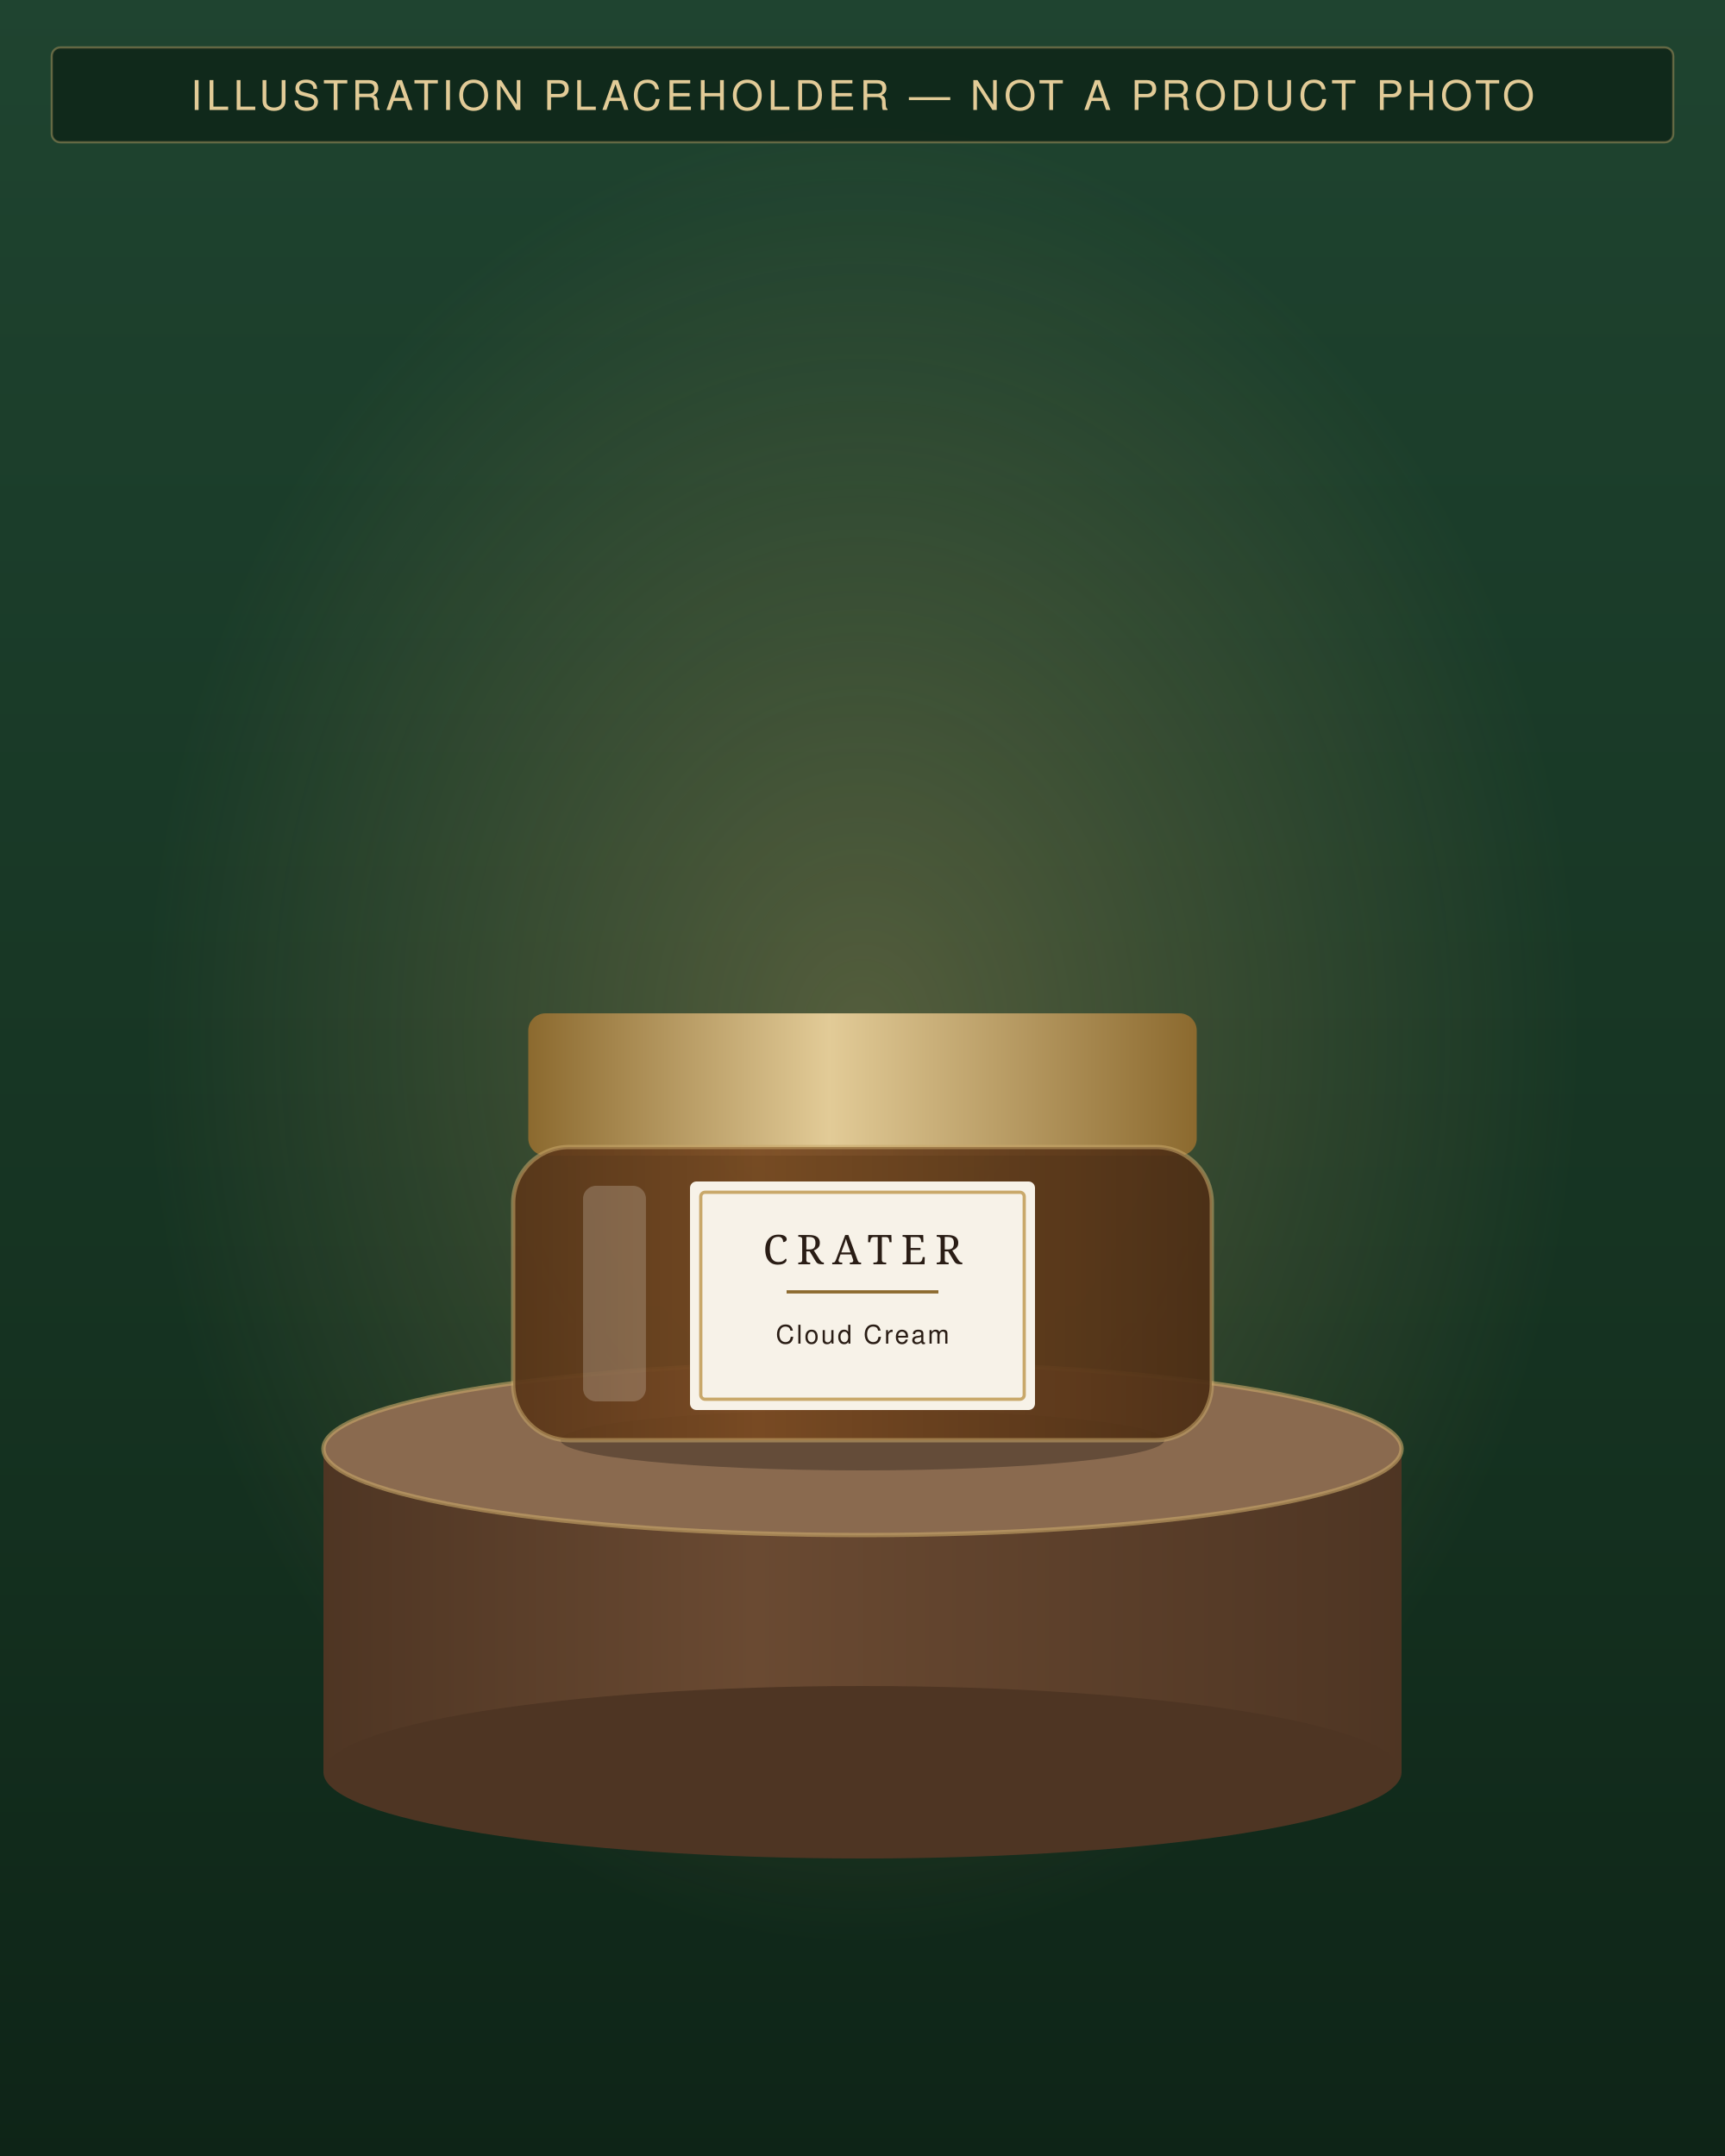
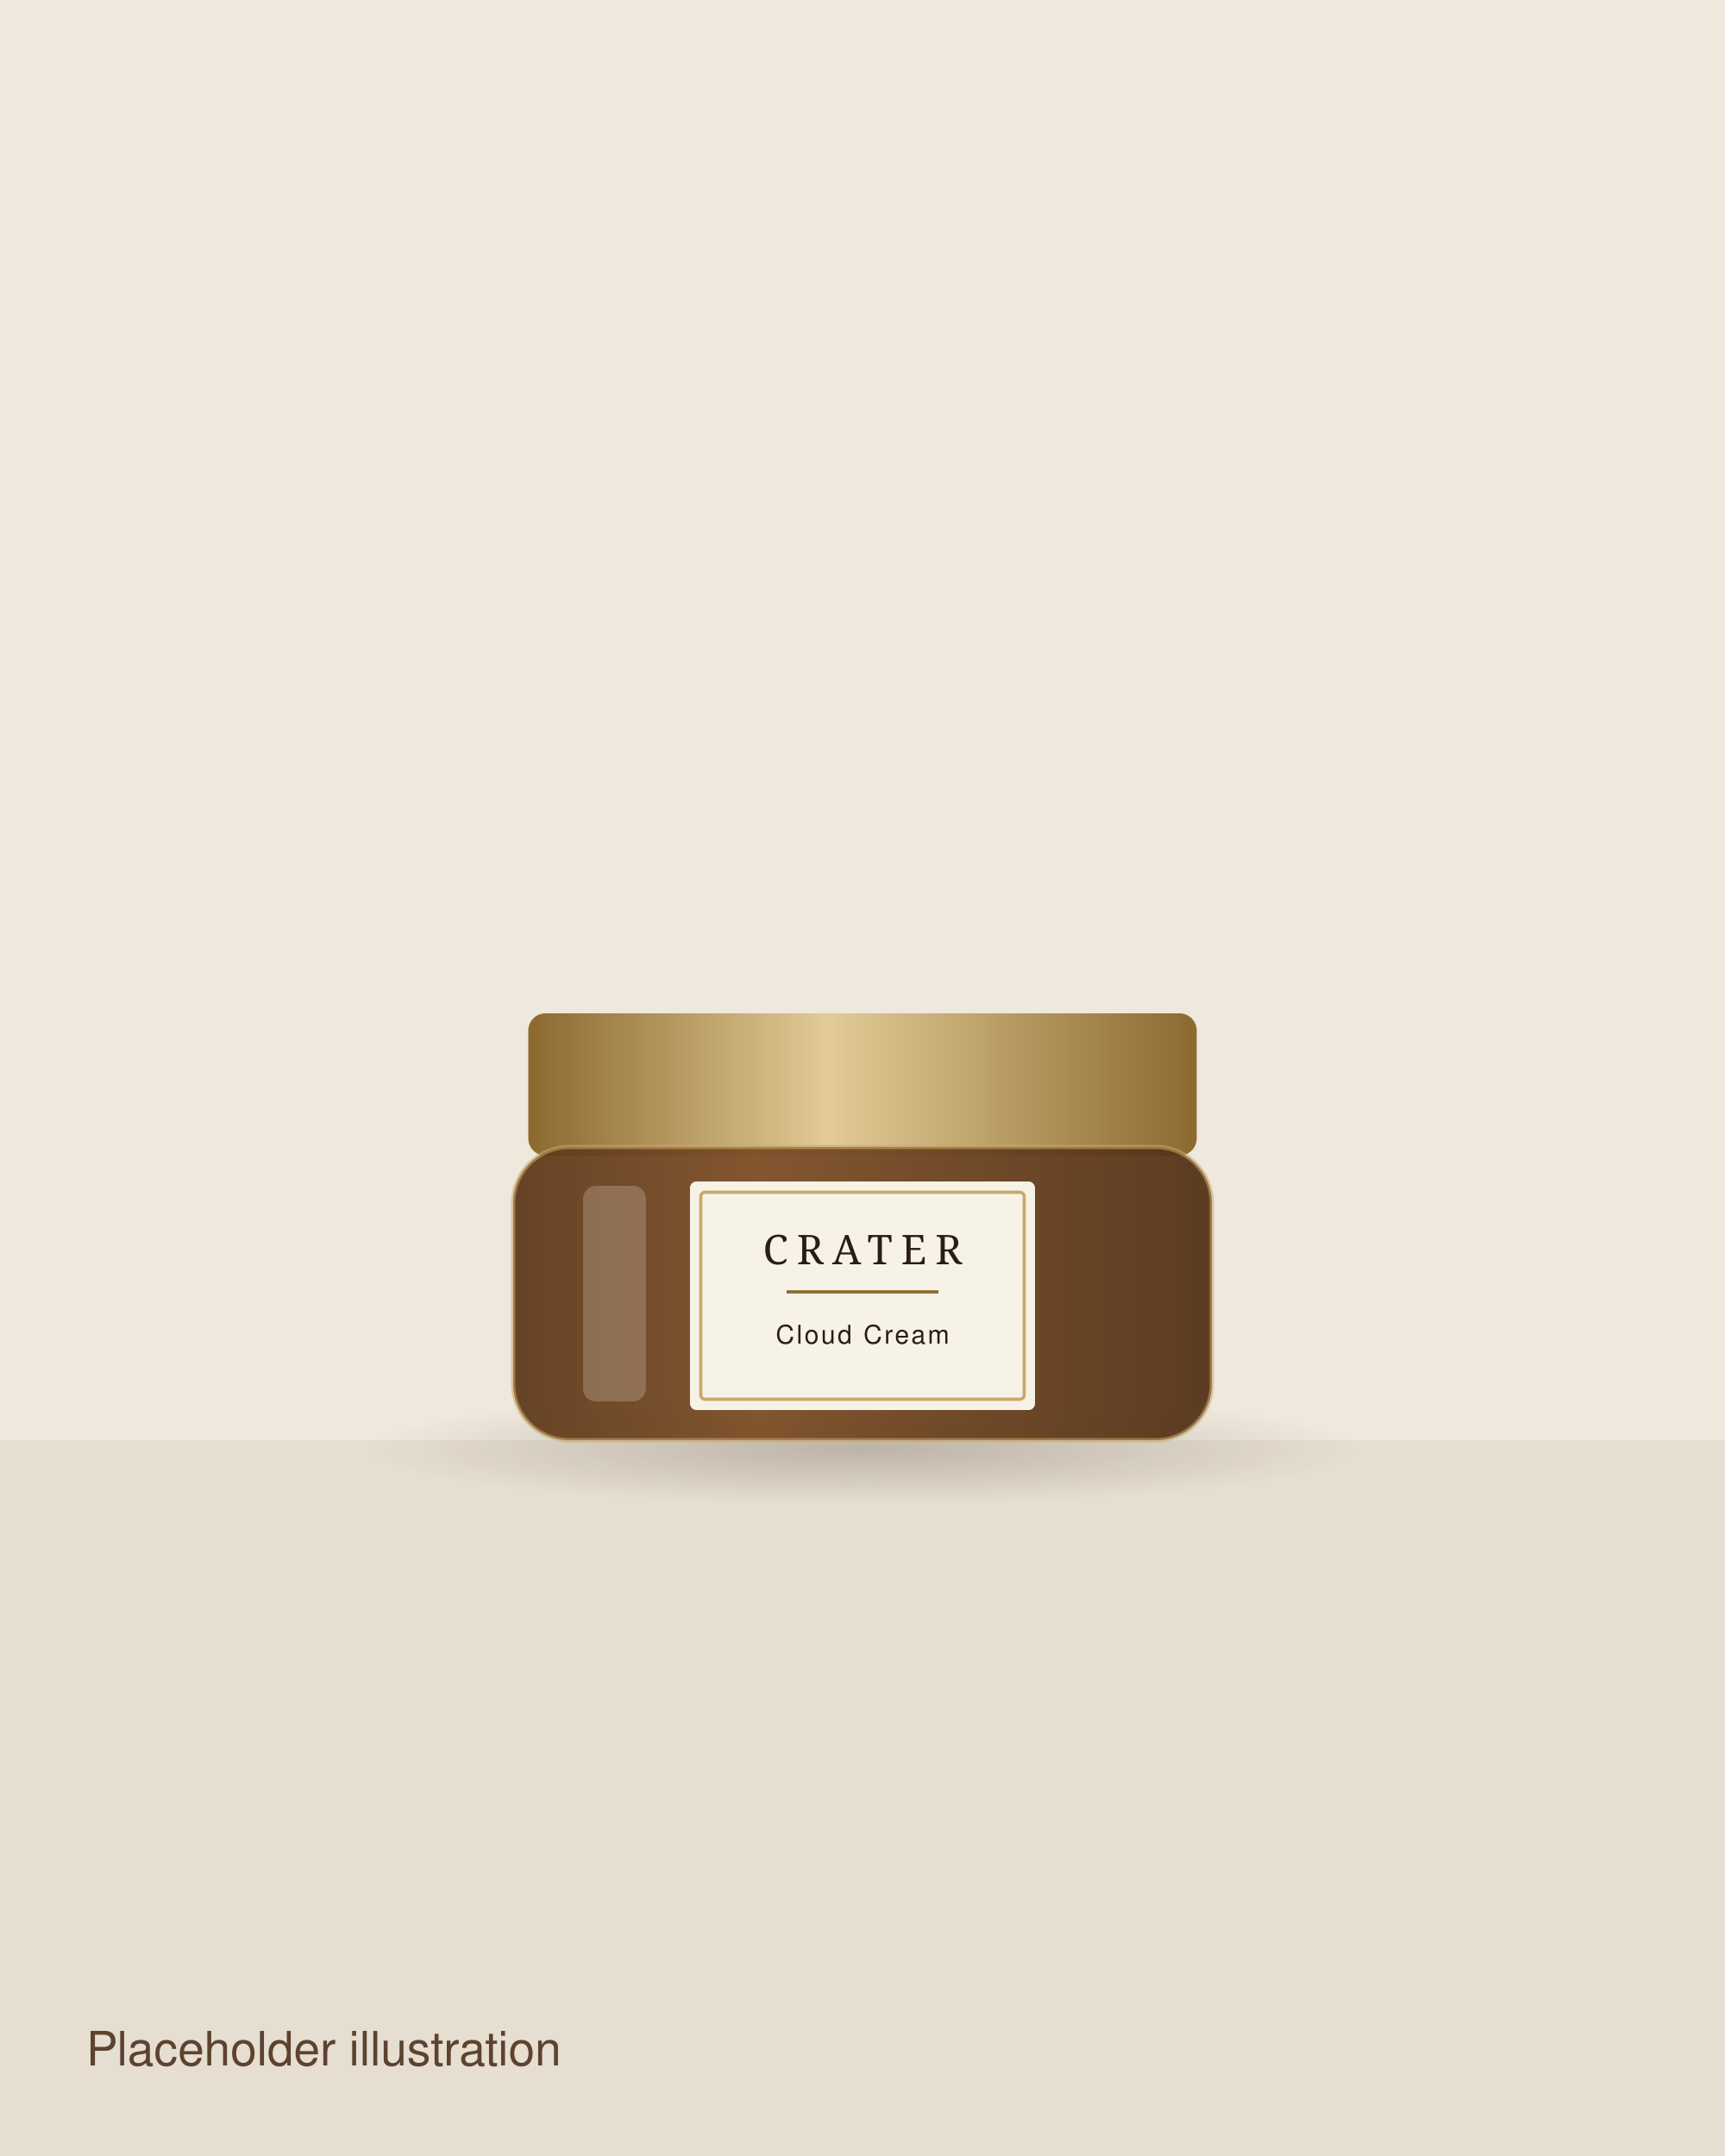
<svg xmlns="http://www.w3.org/2000/svg" viewBox="0 0 800 1000" width="800" height="1000" role="img" aria-label="Illustration placeholder: Cloud Cream">
  <defs>
-     <linearGradient id="bg" x1="0" y1="0" x2="0" y2="1">
-       <stop offset="0" stop-color="#1F4430" />
-       <stop offset="0.7" stop-color="#14301F" />
-       <stop offset="1" stop-color="#0E2417" />
-     </linearGradient>
-     <radialGradient id="glow" cx="0.5" cy="0.48" r="0.42">
-       <stop offset="0" stop-color="#C9A86A" stop-opacity="0.34" />
-       <stop offset="1" stop-color="#C9A86A" stop-opacity="0" />
-     </radialGradient>
    <linearGradient id="gilt" x1="0" y1="0" x2="1" y2="0">
      <stop offset="0" stop-color="#8C6A2F" />
      <stop offset="0.45" stop-color="#E2CB97" />
      <stop offset="1" stop-color="#8C6A2F" />
    </linearGradient>
    <linearGradient id="glassShade" x1="0" y1="0" x2="1" y2="0">
-       <stop offset="0" stop-color="#000" stop-opacity="0.25" />
+       <stop offset="0" stop-color="#000" stop-opacity="0.22" />
      <stop offset="0.35" stop-color="#000" stop-opacity="0" />
-       <stop offset="1" stop-color="#000" stop-opacity="0.35" />
+       <stop offset="1" stop-color="#000" stop-opacity="0.3" />
    </linearGradient>
-     <linearGradient id="stone" x1="0" y1="0" x2="1" y2="0">
-       <stop offset="0" stop-color="#4E3523" />
-       <stop offset="0.4" stop-color="#6A4A32" />
-       <stop offset="1" stop-color="#4E3523" />
-     </linearGradient>
+     <radialGradient id="floorShadow" cx="0.5" cy="0.5" r="0.5">
+       <stop offset="0" stop-color="#2A1D15" stop-opacity="0.22" />
+       <stop offset="1" stop-color="#2A1D15" stop-opacity="0" />
+     </radialGradient>
  </defs>
-   <rect width="800" height="1000" fill="url(#bg)" />
-   <rect width="800" height="1000" fill="url(#glow)" />
-   <rect x="150" y="672" width="500" height="150" fill="url(#stone)" />
-   <ellipse cx="400" cy="822" rx="250" ry="40" fill="#4E3523" />
-   <ellipse cx="400" cy="672" rx="250" ry="40" fill="#8A6A4F" />
-   <ellipse cx="400" cy="672" rx="250" ry="40" fill="none" stroke="#C9A86A" stroke-opacity="0.6" stroke-width="2" />
-   <ellipse cx="400" cy="668" rx="140" ry="14" fill="#000" opacity="0.28" />
+   <rect width="800" height="1000" fill="#EEE8DD" />
+   <rect y="668" width="800" height="332" fill="#E6DED0" />
+   <ellipse cx="400" cy="672" rx="230" ry="26" fill="url(#floorShadow)" />
  <rect x="245" y="470" width="310" height="66" rx="8" fill="url(#gilt)" />
  <rect x="238" y="532" width="324" height="136" rx="26" fill="#7A4A22" opacity="0.92" />
  <rect x="238" y="532" width="324" height="136" rx="26" fill="url(#glassShade)" />
  <rect x="238" y="532" width="324" height="136" rx="26" fill="none" stroke="#C9A86A" stroke-opacity="0.55" stroke-width="2" />
  <rect x="270.4" y="550" width="29.16" height="100" rx="6" fill="#F7F2E8" opacity="0.22" />
  <rect x="320" y="548" width="160" height="106" rx="3" fill="#F7F2E8" />
  <rect x="325" y="553" width="150" height="96" rx="2" fill="none" stroke="#C9A86A" stroke-width="1.5" />
  <text x="400" y="586.4" text-anchor="middle" font-family="Didot, 'Bodoni 72', Georgia, serif" font-size="19" letter-spacing="4" fill="#2A1D15">CRATER</text>
  <path d="M364.8 599.2 H435.2" stroke="#8C6A2F" stroke-width="1.5" />
  <text x="400" y="623.2" text-anchor="middle" font-family="Helvetica, Arial, sans-serif" font-size="12" letter-spacing="1" fill="#2A1D15">Cloud Cream</text>
-   <rect x="24" y="22" width="752" height="44" rx="4" fill="#0E2417" opacity="0.85" stroke="#C9A86A" stroke-opacity="0.5" />
-   <text x="400" y="51" text-anchor="middle" font-family="Helvetica, Arial, sans-serif" font-size="19" letter-spacing="2" fill="#E2CB97">ILLUSTRATION PLACEHOLDER — NOT A PRODUCT PHOTO</text>
+   <text x="40" y="958" font-family="Helvetica, Arial, sans-serif" font-size="22" fill="#5C4330">Placeholder illustration</text>
</svg>
